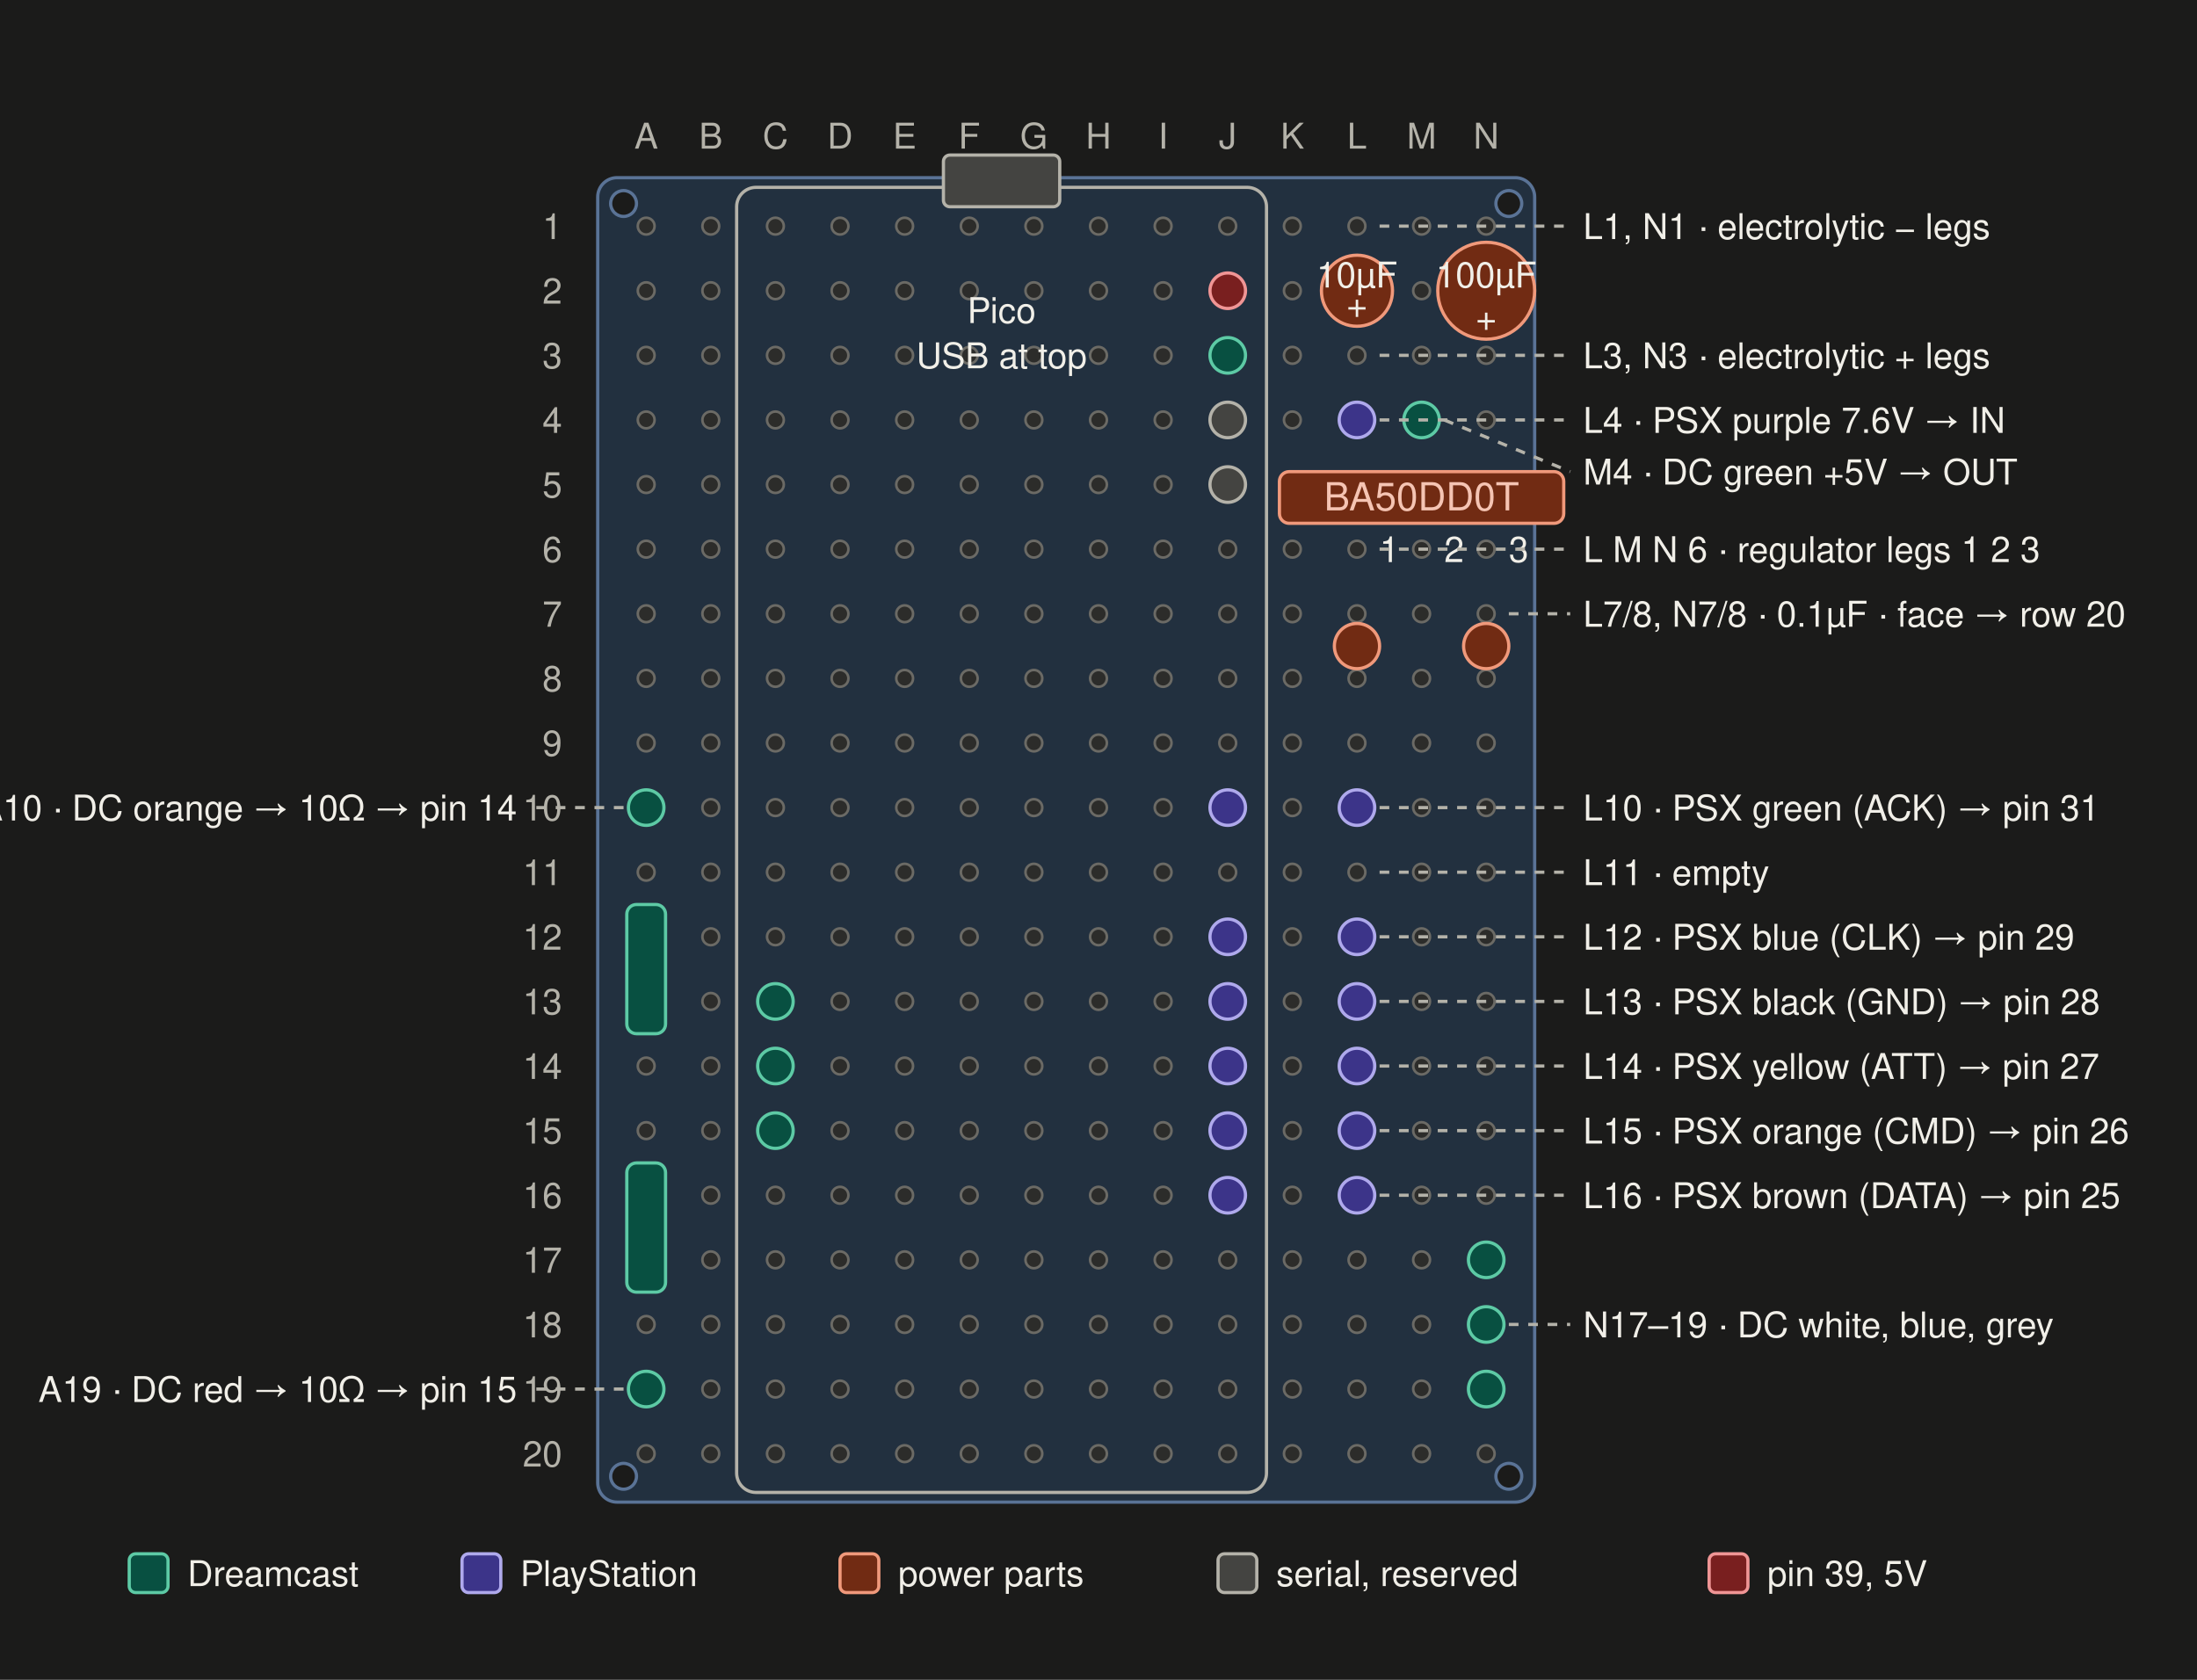
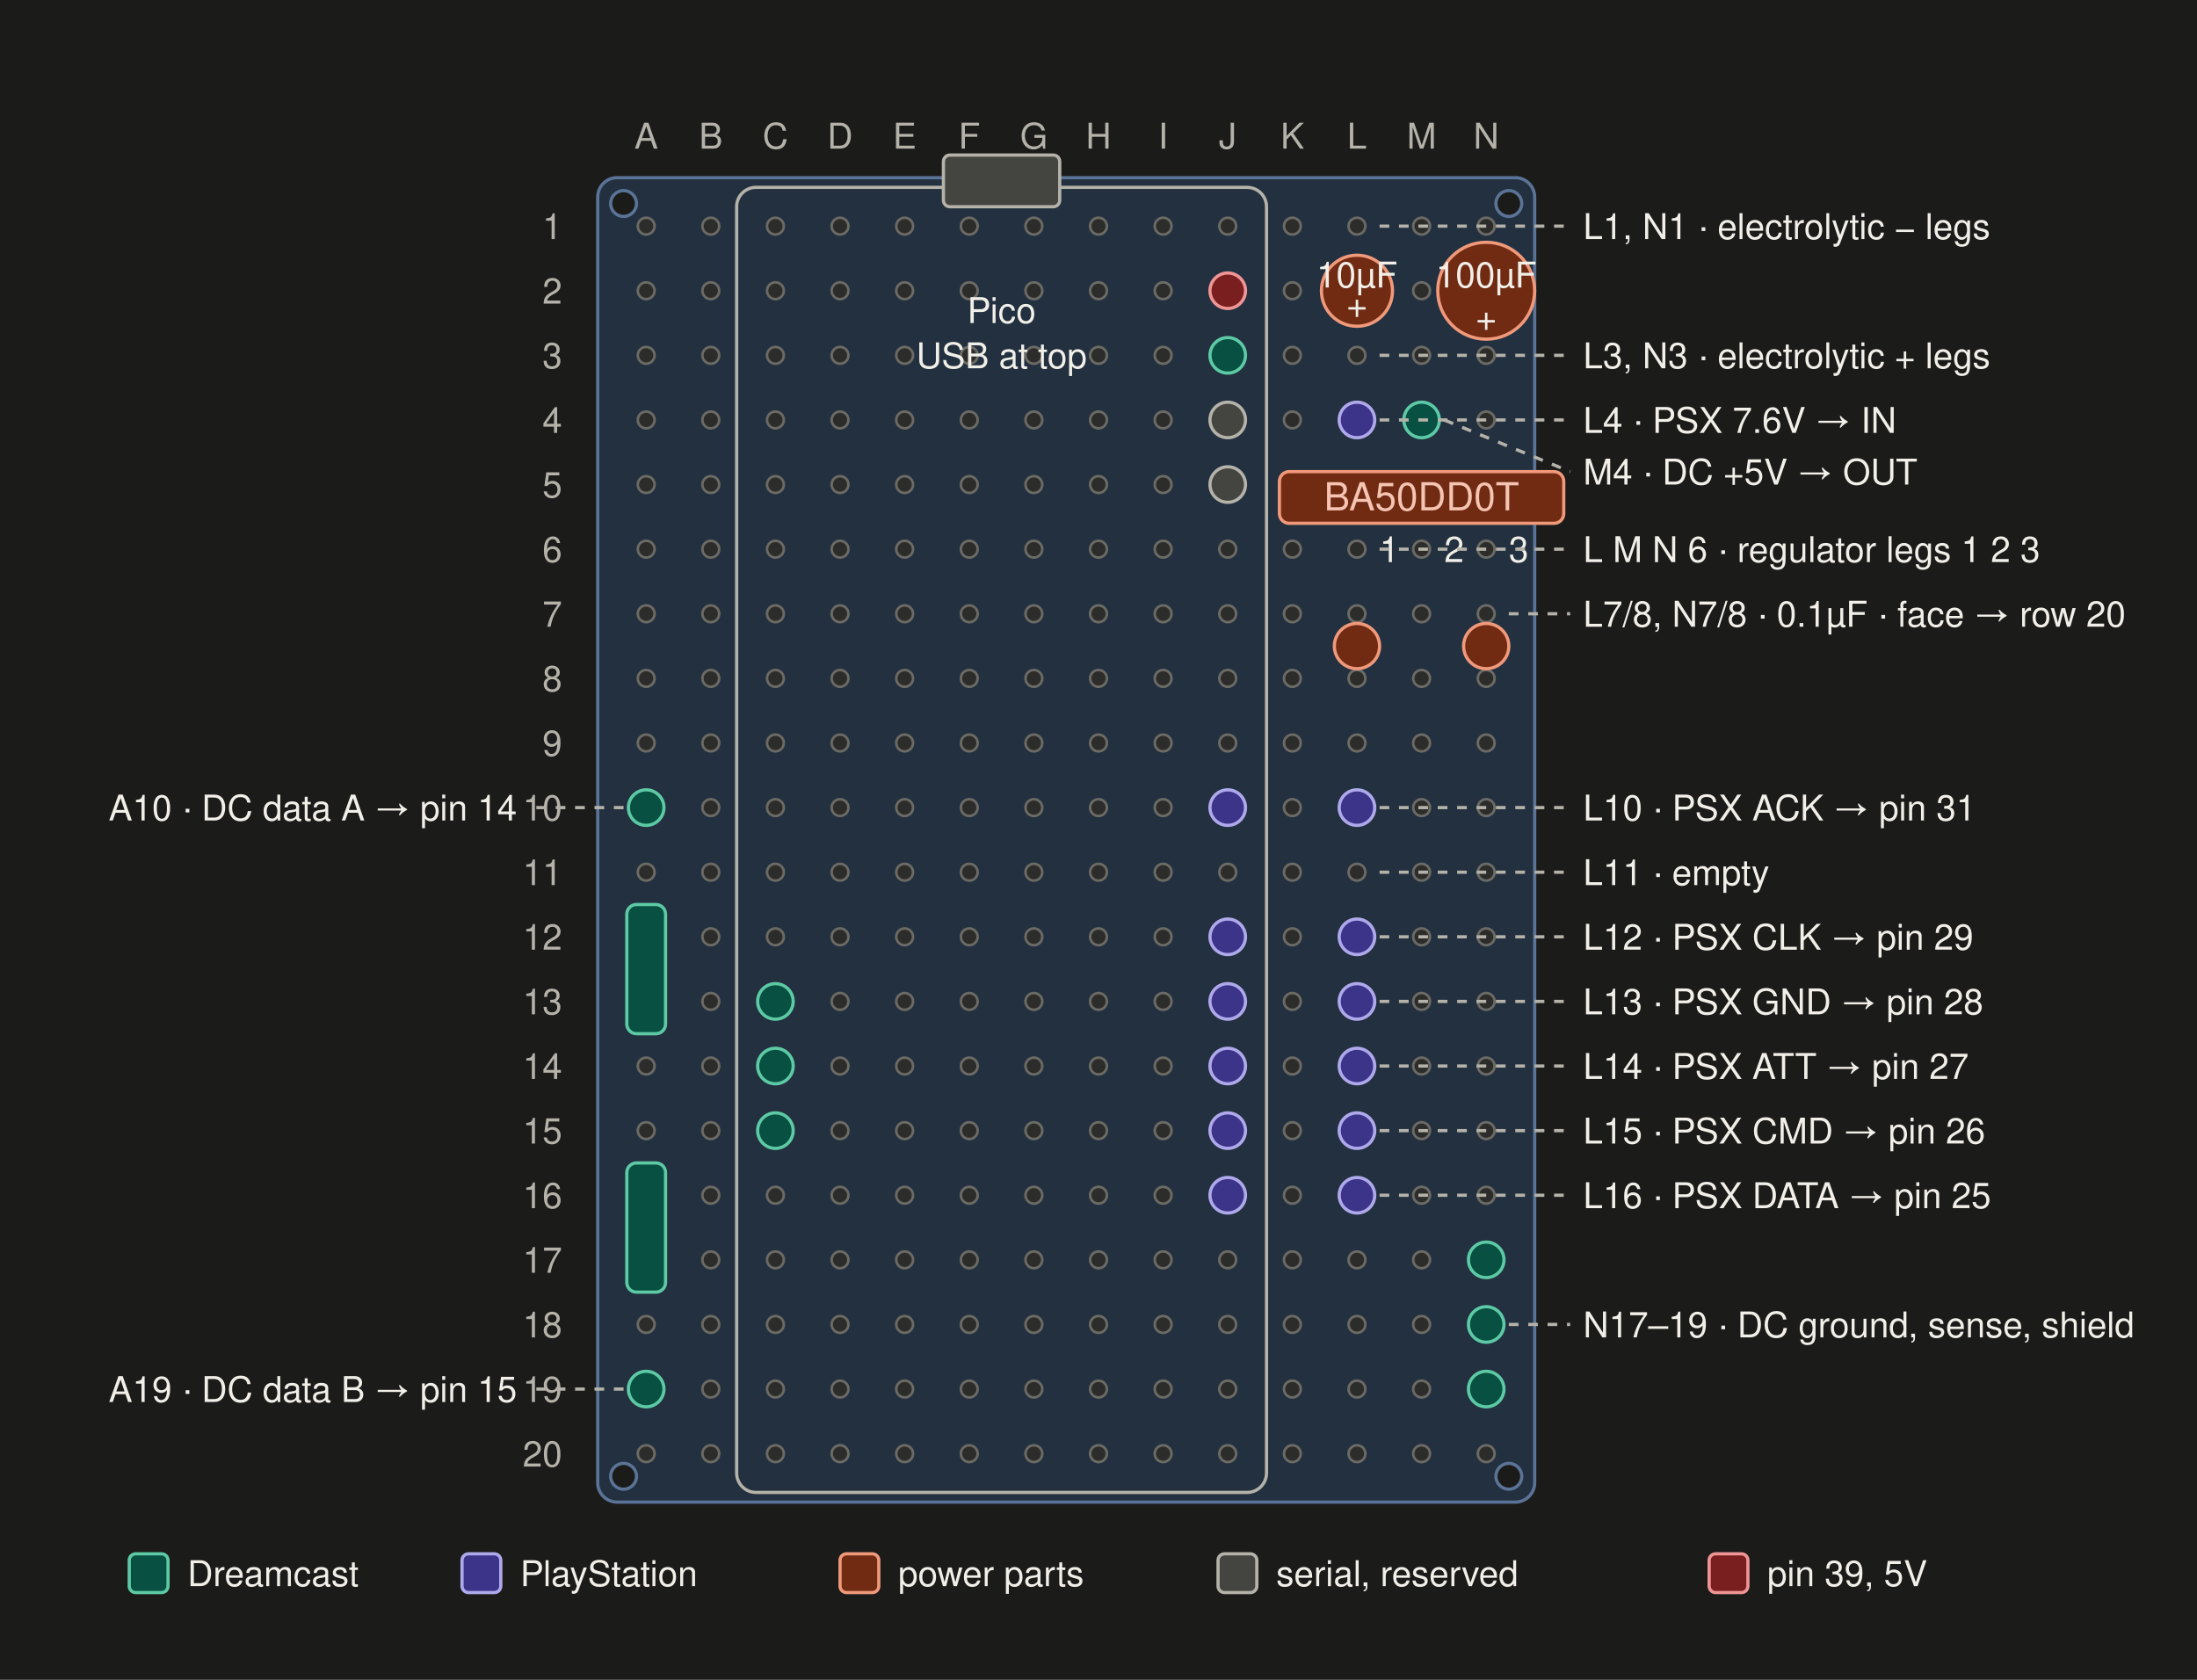
<svg xmlns="http://www.w3.org/2000/svg" width="680" height="520" viewBox="0 0 680 520" role="img">
  <style>
text { font-family: "Segoe UI", "Helvetica Neue", Helvetica, Arial, sans-serif; }
.th { font-size: 14px; font-weight: 600; } .ts { font-size: 12px; font-weight: 400; } .tt { font-size: 11px; font-weight: 400; }
.leader { stroke: #B4B2A9; stroke-width: 1; stroke-dasharray: 3 3; fill: none; }
.axis { fill: #B4B2A9; } .t { fill: #F1EFE8; }
.gray rect, .gray circle { fill: #444441; stroke: #B4B2A9; stroke-width: 1; } .gray .th, .gray .t { fill: #F1EFE8; } .gray .ts, .gray .tt { fill: #B4B2A9; }
.teal rect, .teal circle { fill: #085041; stroke: #5DCAA5; stroke-width: 1; } .teal .th, .teal .t { fill: #E1F5EE; } .teal .ts, .teal .tt { fill: #9FE1CB; }
.purple rect, .purple circle { fill: #3C3489; stroke: #AFA9EC; stroke-width: 1; } .purple .th, .purple .t { fill: #EEEDFE; } .purple .ts, .purple .tt { fill: #CECBF6; }
.coral rect, .coral circle { fill: #712B13; stroke: #F0997B; stroke-width: 1; } .coral .th, .coral .t { fill: #FAECE7; } .coral .ts, .coral .tt { fill: #F5C4B3; }
.red rect, .red circle { fill: #791F1F; stroke: #F09595; stroke-width: 1; } .red .th, .red .t { fill: #FCEBEB; } .red .ts, .red .tt { fill: #F7C1C1; }
</style>
  <rect x="0" y="0" width="680" height="520" fill="#1b1b1a" />
  <rect x="185" y="55" width="290" height="410" rx="6" fill="#22303F" stroke="#5A7396" stroke-width="1" />
  <circle cx="193" cy="63" r="4" fill="#1b1b1a" stroke="#5A7396" stroke-width="1" />
  <circle cx="467" cy="63" r="4" fill="#1b1b1a" stroke="#5A7396" stroke-width="1" />
  <circle cx="193" cy="457" r="4" fill="#1b1b1a" stroke="#5A7396" stroke-width="1" />
  <circle cx="467" cy="457" r="4" fill="#1b1b1a" stroke="#5A7396" stroke-width="1" />
  <text class="tt axis" x="200" y="46" text-anchor="middle">A</text>
  <text class="tt axis" x="220" y="46" text-anchor="middle">B</text>
  <text class="tt axis" x="240" y="46" text-anchor="middle">C</text>
  <text class="tt axis" x="260" y="46" text-anchor="middle">D</text>
  <text class="tt axis" x="280" y="46" text-anchor="middle">E</text>
  <text class="tt axis" x="300" y="46" text-anchor="middle">F</text>
  <text class="tt axis" x="320" y="46" text-anchor="middle">G</text>
  <text class="tt axis" x="340" y="46" text-anchor="middle">H</text>
  <text class="tt axis" x="360" y="46" text-anchor="middle">I</text>
  <text class="tt axis" x="380" y="46" text-anchor="middle">J</text>
  <text class="tt axis" x="400" y="46" text-anchor="middle">K</text>
  <text class="tt axis" x="420" y="46" text-anchor="middle">L</text>
  <text class="tt axis" x="440" y="46" text-anchor="middle">M</text>
  <text class="tt axis" x="460" y="46" text-anchor="middle">N</text>
  <text class="tt axis" x="174" y="74" text-anchor="end">1</text>
  <text class="tt axis" x="174" y="94" text-anchor="end">2</text>
  <text class="tt axis" x="174" y="114" text-anchor="end">3</text>
  <text class="tt axis" x="174" y="134" text-anchor="end">4</text>
  <text class="tt axis" x="174" y="154" text-anchor="end">5</text>
  <text class="tt axis" x="174" y="174" text-anchor="end">6</text>
  <text class="tt axis" x="174" y="194" text-anchor="end">7</text>
  <text class="tt axis" x="174" y="214" text-anchor="end">8</text>
  <text class="tt axis" x="174" y="234" text-anchor="end">9</text>
  <text class="tt axis" x="174" y="254" text-anchor="end">10</text>
  <text class="tt axis" x="174" y="274" text-anchor="end">11</text>
  <text class="tt axis" x="174" y="294" text-anchor="end">12</text>
  <text class="tt axis" x="174" y="314" text-anchor="end">13</text>
  <text class="tt axis" x="174" y="334" text-anchor="end">14</text>
  <text class="tt axis" x="174" y="354" text-anchor="end">15</text>
  <text class="tt axis" x="174" y="374" text-anchor="end">16</text>
  <text class="tt axis" x="174" y="394" text-anchor="end">17</text>
  <text class="tt axis" x="174" y="414" text-anchor="end">18</text>
  <text class="tt axis" x="174" y="434" text-anchor="end">19</text>
  <text class="tt axis" x="174" y="454" text-anchor="end">20</text>
  <circle cx="200" cy="70" r="2.6" fill="#2C2C2A" stroke="#6b6a65" stroke-width="0.8" />
  <circle cx="200" cy="90" r="2.6" fill="#2C2C2A" stroke="#6b6a65" stroke-width="0.8" />
  <circle cx="200" cy="110" r="2.6" fill="#2C2C2A" stroke="#6b6a65" stroke-width="0.8" />
  <circle cx="200" cy="130" r="2.6" fill="#2C2C2A" stroke="#6b6a65" stroke-width="0.8" />
  <circle cx="200" cy="150" r="2.6" fill="#2C2C2A" stroke="#6b6a65" stroke-width="0.8" />
  <circle cx="200" cy="170" r="2.6" fill="#2C2C2A" stroke="#6b6a65" stroke-width="0.8" />
  <circle cx="200" cy="190" r="2.6" fill="#2C2C2A" stroke="#6b6a65" stroke-width="0.8" />
  <circle cx="200" cy="210" r="2.6" fill="#2C2C2A" stroke="#6b6a65" stroke-width="0.8" />
  <circle cx="200" cy="230" r="2.6" fill="#2C2C2A" stroke="#6b6a65" stroke-width="0.8" />
  <circle cx="200" cy="250" r="2.6" fill="#2C2C2A" stroke="#6b6a65" stroke-width="0.8" />
  <circle cx="200" cy="270" r="2.6" fill="#2C2C2A" stroke="#6b6a65" stroke-width="0.8" />
  <circle cx="200" cy="290" r="2.6" fill="#2C2C2A" stroke="#6b6a65" stroke-width="0.8" />
  <circle cx="200" cy="310" r="2.6" fill="#2C2C2A" stroke="#6b6a65" stroke-width="0.8" />
  <circle cx="200" cy="330" r="2.6" fill="#2C2C2A" stroke="#6b6a65" stroke-width="0.8" />
  <circle cx="200" cy="350" r="2.6" fill="#2C2C2A" stroke="#6b6a65" stroke-width="0.8" />
  <circle cx="200" cy="370" r="2.6" fill="#2C2C2A" stroke="#6b6a65" stroke-width="0.8" />
  <circle cx="200" cy="390" r="2.6" fill="#2C2C2A" stroke="#6b6a65" stroke-width="0.8" />
  <circle cx="200" cy="410" r="2.6" fill="#2C2C2A" stroke="#6b6a65" stroke-width="0.8" />
  <circle cx="200" cy="430" r="2.6" fill="#2C2C2A" stroke="#6b6a65" stroke-width="0.8" />
  <circle cx="200" cy="450" r="2.6" fill="#2C2C2A" stroke="#6b6a65" stroke-width="0.8" />
  <circle cx="220" cy="70" r="2.6" fill="#2C2C2A" stroke="#6b6a65" stroke-width="0.8" />
  <circle cx="220" cy="90" r="2.6" fill="#2C2C2A" stroke="#6b6a65" stroke-width="0.8" />
  <circle cx="220" cy="110" r="2.6" fill="#2C2C2A" stroke="#6b6a65" stroke-width="0.8" />
  <circle cx="220" cy="130" r="2.6" fill="#2C2C2A" stroke="#6b6a65" stroke-width="0.8" />
  <circle cx="220" cy="150" r="2.6" fill="#2C2C2A" stroke="#6b6a65" stroke-width="0.8" />
  <circle cx="220" cy="170" r="2.6" fill="#2C2C2A" stroke="#6b6a65" stroke-width="0.8" />
  <circle cx="220" cy="190" r="2.6" fill="#2C2C2A" stroke="#6b6a65" stroke-width="0.8" />
  <circle cx="220" cy="210" r="2.6" fill="#2C2C2A" stroke="#6b6a65" stroke-width="0.8" />
  <circle cx="220" cy="230" r="2.6" fill="#2C2C2A" stroke="#6b6a65" stroke-width="0.8" />
  <circle cx="220" cy="250" r="2.6" fill="#2C2C2A" stroke="#6b6a65" stroke-width="0.8" />
  <circle cx="220" cy="270" r="2.6" fill="#2C2C2A" stroke="#6b6a65" stroke-width="0.8" />
  <circle cx="220" cy="290" r="2.6" fill="#2C2C2A" stroke="#6b6a65" stroke-width="0.8" />
  <circle cx="220" cy="310" r="2.6" fill="#2C2C2A" stroke="#6b6a65" stroke-width="0.8" />
  <circle cx="220" cy="330" r="2.6" fill="#2C2C2A" stroke="#6b6a65" stroke-width="0.8" />
  <circle cx="220" cy="350" r="2.6" fill="#2C2C2A" stroke="#6b6a65" stroke-width="0.8" />
  <circle cx="220" cy="370" r="2.6" fill="#2C2C2A" stroke="#6b6a65" stroke-width="0.8" />
  <circle cx="220" cy="390" r="2.6" fill="#2C2C2A" stroke="#6b6a65" stroke-width="0.8" />
  <circle cx="220" cy="410" r="2.6" fill="#2C2C2A" stroke="#6b6a65" stroke-width="0.8" />
  <circle cx="220" cy="430" r="2.6" fill="#2C2C2A" stroke="#6b6a65" stroke-width="0.8" />
  <circle cx="220" cy="450" r="2.6" fill="#2C2C2A" stroke="#6b6a65" stroke-width="0.8" />
  <circle cx="240" cy="70" r="2.6" fill="#2C2C2A" stroke="#6b6a65" stroke-width="0.8" />
  <circle cx="240" cy="90" r="2.6" fill="#2C2C2A" stroke="#6b6a65" stroke-width="0.8" />
  <circle cx="240" cy="110" r="2.6" fill="#2C2C2A" stroke="#6b6a65" stroke-width="0.8" />
  <circle cx="240" cy="130" r="2.6" fill="#2C2C2A" stroke="#6b6a65" stroke-width="0.8" />
  <circle cx="240" cy="150" r="2.6" fill="#2C2C2A" stroke="#6b6a65" stroke-width="0.8" />
  <circle cx="240" cy="170" r="2.6" fill="#2C2C2A" stroke="#6b6a65" stroke-width="0.8" />
  <circle cx="240" cy="190" r="2.6" fill="#2C2C2A" stroke="#6b6a65" stroke-width="0.8" />
  <circle cx="240" cy="210" r="2.6" fill="#2C2C2A" stroke="#6b6a65" stroke-width="0.8" />
  <circle cx="240" cy="230" r="2.6" fill="#2C2C2A" stroke="#6b6a65" stroke-width="0.8" />
  <circle cx="240" cy="250" r="2.6" fill="#2C2C2A" stroke="#6b6a65" stroke-width="0.8" />
  <circle cx="240" cy="270" r="2.6" fill="#2C2C2A" stroke="#6b6a65" stroke-width="0.8" />
  <circle cx="240" cy="290" r="2.6" fill="#2C2C2A" stroke="#6b6a65" stroke-width="0.8" />
  <circle cx="240" cy="310" r="2.6" fill="#2C2C2A" stroke="#6b6a65" stroke-width="0.8" />
  <circle cx="240" cy="330" r="2.6" fill="#2C2C2A" stroke="#6b6a65" stroke-width="0.8" />
  <circle cx="240" cy="350" r="2.6" fill="#2C2C2A" stroke="#6b6a65" stroke-width="0.8" />
  <circle cx="240" cy="370" r="2.6" fill="#2C2C2A" stroke="#6b6a65" stroke-width="0.8" />
  <circle cx="240" cy="390" r="2.6" fill="#2C2C2A" stroke="#6b6a65" stroke-width="0.8" />
  <circle cx="240" cy="410" r="2.6" fill="#2C2C2A" stroke="#6b6a65" stroke-width="0.8" />
  <circle cx="240" cy="430" r="2.6" fill="#2C2C2A" stroke="#6b6a65" stroke-width="0.8" />
  <circle cx="240" cy="450" r="2.6" fill="#2C2C2A" stroke="#6b6a65" stroke-width="0.8" />
  <circle cx="260" cy="70" r="2.6" fill="#2C2C2A" stroke="#6b6a65" stroke-width="0.8" />
  <circle cx="260" cy="90" r="2.6" fill="#2C2C2A" stroke="#6b6a65" stroke-width="0.8" />
  <circle cx="260" cy="110" r="2.6" fill="#2C2C2A" stroke="#6b6a65" stroke-width="0.8" />
  <circle cx="260" cy="130" r="2.6" fill="#2C2C2A" stroke="#6b6a65" stroke-width="0.8" />
  <circle cx="260" cy="150" r="2.6" fill="#2C2C2A" stroke="#6b6a65" stroke-width="0.8" />
  <circle cx="260" cy="170" r="2.6" fill="#2C2C2A" stroke="#6b6a65" stroke-width="0.8" />
  <circle cx="260" cy="190" r="2.6" fill="#2C2C2A" stroke="#6b6a65" stroke-width="0.8" />
  <circle cx="260" cy="210" r="2.6" fill="#2C2C2A" stroke="#6b6a65" stroke-width="0.8" />
  <circle cx="260" cy="230" r="2.6" fill="#2C2C2A" stroke="#6b6a65" stroke-width="0.8" />
  <circle cx="260" cy="250" r="2.6" fill="#2C2C2A" stroke="#6b6a65" stroke-width="0.8" />
  <circle cx="260" cy="270" r="2.6" fill="#2C2C2A" stroke="#6b6a65" stroke-width="0.8" />
  <circle cx="260" cy="290" r="2.6" fill="#2C2C2A" stroke="#6b6a65" stroke-width="0.8" />
  <circle cx="260" cy="310" r="2.6" fill="#2C2C2A" stroke="#6b6a65" stroke-width="0.8" />
  <circle cx="260" cy="330" r="2.6" fill="#2C2C2A" stroke="#6b6a65" stroke-width="0.8" />
  <circle cx="260" cy="350" r="2.6" fill="#2C2C2A" stroke="#6b6a65" stroke-width="0.8" />
  <circle cx="260" cy="370" r="2.6" fill="#2C2C2A" stroke="#6b6a65" stroke-width="0.8" />
  <circle cx="260" cy="390" r="2.6" fill="#2C2C2A" stroke="#6b6a65" stroke-width="0.8" />
  <circle cx="260" cy="410" r="2.6" fill="#2C2C2A" stroke="#6b6a65" stroke-width="0.8" />
  <circle cx="260" cy="430" r="2.6" fill="#2C2C2A" stroke="#6b6a65" stroke-width="0.8" />
  <circle cx="260" cy="450" r="2.6" fill="#2C2C2A" stroke="#6b6a65" stroke-width="0.8" />
  <circle cx="280" cy="70" r="2.6" fill="#2C2C2A" stroke="#6b6a65" stroke-width="0.8" />
  <circle cx="280" cy="90" r="2.6" fill="#2C2C2A" stroke="#6b6a65" stroke-width="0.8" />
  <circle cx="280" cy="110" r="2.6" fill="#2C2C2A" stroke="#6b6a65" stroke-width="0.8" />
  <circle cx="280" cy="130" r="2.6" fill="#2C2C2A" stroke="#6b6a65" stroke-width="0.8" />
  <circle cx="280" cy="150" r="2.6" fill="#2C2C2A" stroke="#6b6a65" stroke-width="0.8" />
  <circle cx="280" cy="170" r="2.6" fill="#2C2C2A" stroke="#6b6a65" stroke-width="0.8" />
  <circle cx="280" cy="190" r="2.6" fill="#2C2C2A" stroke="#6b6a65" stroke-width="0.8" />
  <circle cx="280" cy="210" r="2.6" fill="#2C2C2A" stroke="#6b6a65" stroke-width="0.8" />
  <circle cx="280" cy="230" r="2.6" fill="#2C2C2A" stroke="#6b6a65" stroke-width="0.8" />
  <circle cx="280" cy="250" r="2.6" fill="#2C2C2A" stroke="#6b6a65" stroke-width="0.8" />
  <circle cx="280" cy="270" r="2.6" fill="#2C2C2A" stroke="#6b6a65" stroke-width="0.8" />
  <circle cx="280" cy="290" r="2.6" fill="#2C2C2A" stroke="#6b6a65" stroke-width="0.8" />
  <circle cx="280" cy="310" r="2.6" fill="#2C2C2A" stroke="#6b6a65" stroke-width="0.8" />
  <circle cx="280" cy="330" r="2.6" fill="#2C2C2A" stroke="#6b6a65" stroke-width="0.8" />
  <circle cx="280" cy="350" r="2.6" fill="#2C2C2A" stroke="#6b6a65" stroke-width="0.8" />
  <circle cx="280" cy="370" r="2.6" fill="#2C2C2A" stroke="#6b6a65" stroke-width="0.8" />
  <circle cx="280" cy="390" r="2.6" fill="#2C2C2A" stroke="#6b6a65" stroke-width="0.8" />
  <circle cx="280" cy="410" r="2.6" fill="#2C2C2A" stroke="#6b6a65" stroke-width="0.8" />
  <circle cx="280" cy="430" r="2.6" fill="#2C2C2A" stroke="#6b6a65" stroke-width="0.8" />
  <circle cx="280" cy="450" r="2.6" fill="#2C2C2A" stroke="#6b6a65" stroke-width="0.8" />
  <circle cx="300" cy="70" r="2.6" fill="#2C2C2A" stroke="#6b6a65" stroke-width="0.8" />
  <circle cx="300" cy="90" r="2.6" fill="#2C2C2A" stroke="#6b6a65" stroke-width="0.8" />
  <circle cx="300" cy="110" r="2.6" fill="#2C2C2A" stroke="#6b6a65" stroke-width="0.8" />
  <circle cx="300" cy="130" r="2.6" fill="#2C2C2A" stroke="#6b6a65" stroke-width="0.8" />
  <circle cx="300" cy="150" r="2.6" fill="#2C2C2A" stroke="#6b6a65" stroke-width="0.8" />
  <circle cx="300" cy="170" r="2.6" fill="#2C2C2A" stroke="#6b6a65" stroke-width="0.8" />
  <circle cx="300" cy="190" r="2.6" fill="#2C2C2A" stroke="#6b6a65" stroke-width="0.8" />
  <circle cx="300" cy="210" r="2.6" fill="#2C2C2A" stroke="#6b6a65" stroke-width="0.8" />
  <circle cx="300" cy="230" r="2.6" fill="#2C2C2A" stroke="#6b6a65" stroke-width="0.8" />
  <circle cx="300" cy="250" r="2.6" fill="#2C2C2A" stroke="#6b6a65" stroke-width="0.8" />
  <circle cx="300" cy="270" r="2.6" fill="#2C2C2A" stroke="#6b6a65" stroke-width="0.8" />
  <circle cx="300" cy="290" r="2.6" fill="#2C2C2A" stroke="#6b6a65" stroke-width="0.8" />
  <circle cx="300" cy="310" r="2.6" fill="#2C2C2A" stroke="#6b6a65" stroke-width="0.8" />
  <circle cx="300" cy="330" r="2.6" fill="#2C2C2A" stroke="#6b6a65" stroke-width="0.8" />
  <circle cx="300" cy="350" r="2.6" fill="#2C2C2A" stroke="#6b6a65" stroke-width="0.8" />
  <circle cx="300" cy="370" r="2.6" fill="#2C2C2A" stroke="#6b6a65" stroke-width="0.8" />
  <circle cx="300" cy="390" r="2.6" fill="#2C2C2A" stroke="#6b6a65" stroke-width="0.8" />
  <circle cx="300" cy="410" r="2.6" fill="#2C2C2A" stroke="#6b6a65" stroke-width="0.8" />
  <circle cx="300" cy="430" r="2.6" fill="#2C2C2A" stroke="#6b6a65" stroke-width="0.8" />
  <circle cx="300" cy="450" r="2.6" fill="#2C2C2A" stroke="#6b6a65" stroke-width="0.8" />
  <circle cx="320" cy="70" r="2.6" fill="#2C2C2A" stroke="#6b6a65" stroke-width="0.8" />
  <circle cx="320" cy="90" r="2.6" fill="#2C2C2A" stroke="#6b6a65" stroke-width="0.8" />
  <circle cx="320" cy="110" r="2.6" fill="#2C2C2A" stroke="#6b6a65" stroke-width="0.8" />
  <circle cx="320" cy="130" r="2.6" fill="#2C2C2A" stroke="#6b6a65" stroke-width="0.8" />
  <circle cx="320" cy="150" r="2.6" fill="#2C2C2A" stroke="#6b6a65" stroke-width="0.8" />
  <circle cx="320" cy="170" r="2.6" fill="#2C2C2A" stroke="#6b6a65" stroke-width="0.8" />
  <circle cx="320" cy="190" r="2.6" fill="#2C2C2A" stroke="#6b6a65" stroke-width="0.8" />
  <circle cx="320" cy="210" r="2.6" fill="#2C2C2A" stroke="#6b6a65" stroke-width="0.8" />
  <circle cx="320" cy="230" r="2.6" fill="#2C2C2A" stroke="#6b6a65" stroke-width="0.8" />
  <circle cx="320" cy="250" r="2.6" fill="#2C2C2A" stroke="#6b6a65" stroke-width="0.8" />
  <circle cx="320" cy="270" r="2.6" fill="#2C2C2A" stroke="#6b6a65" stroke-width="0.8" />
  <circle cx="320" cy="290" r="2.6" fill="#2C2C2A" stroke="#6b6a65" stroke-width="0.8" />
  <circle cx="320" cy="310" r="2.6" fill="#2C2C2A" stroke="#6b6a65" stroke-width="0.8" />
  <circle cx="320" cy="330" r="2.6" fill="#2C2C2A" stroke="#6b6a65" stroke-width="0.8" />
  <circle cx="320" cy="350" r="2.6" fill="#2C2C2A" stroke="#6b6a65" stroke-width="0.8" />
  <circle cx="320" cy="370" r="2.6" fill="#2C2C2A" stroke="#6b6a65" stroke-width="0.8" />
  <circle cx="320" cy="390" r="2.6" fill="#2C2C2A" stroke="#6b6a65" stroke-width="0.8" />
  <circle cx="320" cy="410" r="2.6" fill="#2C2C2A" stroke="#6b6a65" stroke-width="0.8" />
  <circle cx="320" cy="430" r="2.6" fill="#2C2C2A" stroke="#6b6a65" stroke-width="0.8" />
  <circle cx="320" cy="450" r="2.6" fill="#2C2C2A" stroke="#6b6a65" stroke-width="0.8" />
  <circle cx="340" cy="70" r="2.6" fill="#2C2C2A" stroke="#6b6a65" stroke-width="0.8" />
  <circle cx="340" cy="90" r="2.6" fill="#2C2C2A" stroke="#6b6a65" stroke-width="0.8" />
  <circle cx="340" cy="110" r="2.6" fill="#2C2C2A" stroke="#6b6a65" stroke-width="0.8" />
  <circle cx="340" cy="130" r="2.6" fill="#2C2C2A" stroke="#6b6a65" stroke-width="0.8" />
  <circle cx="340" cy="150" r="2.6" fill="#2C2C2A" stroke="#6b6a65" stroke-width="0.8" />
  <circle cx="340" cy="170" r="2.6" fill="#2C2C2A" stroke="#6b6a65" stroke-width="0.8" />
  <circle cx="340" cy="190" r="2.6" fill="#2C2C2A" stroke="#6b6a65" stroke-width="0.8" />
  <circle cx="340" cy="210" r="2.6" fill="#2C2C2A" stroke="#6b6a65" stroke-width="0.8" />
  <circle cx="340" cy="230" r="2.6" fill="#2C2C2A" stroke="#6b6a65" stroke-width="0.8" />
  <circle cx="340" cy="250" r="2.6" fill="#2C2C2A" stroke="#6b6a65" stroke-width="0.8" />
  <circle cx="340" cy="270" r="2.6" fill="#2C2C2A" stroke="#6b6a65" stroke-width="0.8" />
  <circle cx="340" cy="290" r="2.6" fill="#2C2C2A" stroke="#6b6a65" stroke-width="0.8" />
  <circle cx="340" cy="310" r="2.6" fill="#2C2C2A" stroke="#6b6a65" stroke-width="0.8" />
  <circle cx="340" cy="330" r="2.6" fill="#2C2C2A" stroke="#6b6a65" stroke-width="0.8" />
  <circle cx="340" cy="350" r="2.6" fill="#2C2C2A" stroke="#6b6a65" stroke-width="0.8" />
  <circle cx="340" cy="370" r="2.6" fill="#2C2C2A" stroke="#6b6a65" stroke-width="0.8" />
  <circle cx="340" cy="390" r="2.6" fill="#2C2C2A" stroke="#6b6a65" stroke-width="0.8" />
  <circle cx="340" cy="410" r="2.6" fill="#2C2C2A" stroke="#6b6a65" stroke-width="0.8" />
  <circle cx="340" cy="430" r="2.6" fill="#2C2C2A" stroke="#6b6a65" stroke-width="0.8" />
  <circle cx="340" cy="450" r="2.6" fill="#2C2C2A" stroke="#6b6a65" stroke-width="0.8" />
  <circle cx="360" cy="70" r="2.6" fill="#2C2C2A" stroke="#6b6a65" stroke-width="0.8" />
  <circle cx="360" cy="90" r="2.6" fill="#2C2C2A" stroke="#6b6a65" stroke-width="0.8" />
  <circle cx="360" cy="110" r="2.6" fill="#2C2C2A" stroke="#6b6a65" stroke-width="0.8" />
  <circle cx="360" cy="130" r="2.6" fill="#2C2C2A" stroke="#6b6a65" stroke-width="0.8" />
  <circle cx="360" cy="150" r="2.6" fill="#2C2C2A" stroke="#6b6a65" stroke-width="0.8" />
  <circle cx="360" cy="170" r="2.6" fill="#2C2C2A" stroke="#6b6a65" stroke-width="0.8" />
  <circle cx="360" cy="190" r="2.6" fill="#2C2C2A" stroke="#6b6a65" stroke-width="0.8" />
  <circle cx="360" cy="210" r="2.6" fill="#2C2C2A" stroke="#6b6a65" stroke-width="0.8" />
  <circle cx="360" cy="230" r="2.6" fill="#2C2C2A" stroke="#6b6a65" stroke-width="0.8" />
  <circle cx="360" cy="250" r="2.6" fill="#2C2C2A" stroke="#6b6a65" stroke-width="0.8" />
  <circle cx="360" cy="270" r="2.6" fill="#2C2C2A" stroke="#6b6a65" stroke-width="0.8" />
  <circle cx="360" cy="290" r="2.6" fill="#2C2C2A" stroke="#6b6a65" stroke-width="0.8" />
  <circle cx="360" cy="310" r="2.6" fill="#2C2C2A" stroke="#6b6a65" stroke-width="0.8" />
  <circle cx="360" cy="330" r="2.6" fill="#2C2C2A" stroke="#6b6a65" stroke-width="0.8" />
  <circle cx="360" cy="350" r="2.6" fill="#2C2C2A" stroke="#6b6a65" stroke-width="0.8" />
  <circle cx="360" cy="370" r="2.6" fill="#2C2C2A" stroke="#6b6a65" stroke-width="0.8" />
  <circle cx="360" cy="390" r="2.6" fill="#2C2C2A" stroke="#6b6a65" stroke-width="0.8" />
  <circle cx="360" cy="410" r="2.6" fill="#2C2C2A" stroke="#6b6a65" stroke-width="0.8" />
  <circle cx="360" cy="430" r="2.6" fill="#2C2C2A" stroke="#6b6a65" stroke-width="0.8" />
  <circle cx="360" cy="450" r="2.6" fill="#2C2C2A" stroke="#6b6a65" stroke-width="0.8" />
  <circle cx="380" cy="70" r="2.6" fill="#2C2C2A" stroke="#6b6a65" stroke-width="0.8" />
  <circle cx="380" cy="90" r="2.6" fill="#2C2C2A" stroke="#6b6a65" stroke-width="0.8" />
  <circle cx="380" cy="110" r="2.6" fill="#2C2C2A" stroke="#6b6a65" stroke-width="0.8" />
  <circle cx="380" cy="130" r="2.6" fill="#2C2C2A" stroke="#6b6a65" stroke-width="0.8" />
  <circle cx="380" cy="150" r="2.6" fill="#2C2C2A" stroke="#6b6a65" stroke-width="0.8" />
  <circle cx="380" cy="170" r="2.6" fill="#2C2C2A" stroke="#6b6a65" stroke-width="0.8" />
  <circle cx="380" cy="190" r="2.6" fill="#2C2C2A" stroke="#6b6a65" stroke-width="0.8" />
  <circle cx="380" cy="210" r="2.6" fill="#2C2C2A" stroke="#6b6a65" stroke-width="0.8" />
  <circle cx="380" cy="230" r="2.6" fill="#2C2C2A" stroke="#6b6a65" stroke-width="0.8" />
  <circle cx="380" cy="250" r="2.6" fill="#2C2C2A" stroke="#6b6a65" stroke-width="0.8" />
  <circle cx="380" cy="270" r="2.6" fill="#2C2C2A" stroke="#6b6a65" stroke-width="0.8" />
  <circle cx="380" cy="290" r="2.6" fill="#2C2C2A" stroke="#6b6a65" stroke-width="0.8" />
  <circle cx="380" cy="310" r="2.6" fill="#2C2C2A" stroke="#6b6a65" stroke-width="0.8" />
  <circle cx="380" cy="330" r="2.6" fill="#2C2C2A" stroke="#6b6a65" stroke-width="0.8" />
  <circle cx="380" cy="350" r="2.6" fill="#2C2C2A" stroke="#6b6a65" stroke-width="0.8" />
  <circle cx="380" cy="370" r="2.6" fill="#2C2C2A" stroke="#6b6a65" stroke-width="0.8" />
  <circle cx="380" cy="390" r="2.6" fill="#2C2C2A" stroke="#6b6a65" stroke-width="0.8" />
  <circle cx="380" cy="410" r="2.6" fill="#2C2C2A" stroke="#6b6a65" stroke-width="0.8" />
  <circle cx="380" cy="430" r="2.6" fill="#2C2C2A" stroke="#6b6a65" stroke-width="0.8" />
  <circle cx="380" cy="450" r="2.6" fill="#2C2C2A" stroke="#6b6a65" stroke-width="0.8" />
  <circle cx="400" cy="70" r="2.6" fill="#2C2C2A" stroke="#6b6a65" stroke-width="0.8" />
  <circle cx="400" cy="90" r="2.6" fill="#2C2C2A" stroke="#6b6a65" stroke-width="0.8" />
  <circle cx="400" cy="110" r="2.6" fill="#2C2C2A" stroke="#6b6a65" stroke-width="0.8" />
  <circle cx="400" cy="130" r="2.6" fill="#2C2C2A" stroke="#6b6a65" stroke-width="0.8" />
  <circle cx="400" cy="150" r="2.6" fill="#2C2C2A" stroke="#6b6a65" stroke-width="0.8" />
  <circle cx="400" cy="170" r="2.6" fill="#2C2C2A" stroke="#6b6a65" stroke-width="0.8" />
  <circle cx="400" cy="190" r="2.6" fill="#2C2C2A" stroke="#6b6a65" stroke-width="0.8" />
  <circle cx="400" cy="210" r="2.6" fill="#2C2C2A" stroke="#6b6a65" stroke-width="0.8" />
  <circle cx="400" cy="230" r="2.6" fill="#2C2C2A" stroke="#6b6a65" stroke-width="0.8" />
  <circle cx="400" cy="250" r="2.6" fill="#2C2C2A" stroke="#6b6a65" stroke-width="0.8" />
  <circle cx="400" cy="270" r="2.6" fill="#2C2C2A" stroke="#6b6a65" stroke-width="0.8" />
  <circle cx="400" cy="290" r="2.6" fill="#2C2C2A" stroke="#6b6a65" stroke-width="0.8" />
  <circle cx="400" cy="310" r="2.6" fill="#2C2C2A" stroke="#6b6a65" stroke-width="0.8" />
  <circle cx="400" cy="330" r="2.6" fill="#2C2C2A" stroke="#6b6a65" stroke-width="0.8" />
  <circle cx="400" cy="350" r="2.6" fill="#2C2C2A" stroke="#6b6a65" stroke-width="0.8" />
  <circle cx="400" cy="370" r="2.6" fill="#2C2C2A" stroke="#6b6a65" stroke-width="0.8" />
  <circle cx="400" cy="390" r="2.6" fill="#2C2C2A" stroke="#6b6a65" stroke-width="0.8" />
  <circle cx="400" cy="410" r="2.6" fill="#2C2C2A" stroke="#6b6a65" stroke-width="0.8" />
  <circle cx="400" cy="430" r="2.6" fill="#2C2C2A" stroke="#6b6a65" stroke-width="0.8" />
  <circle cx="400" cy="450" r="2.6" fill="#2C2C2A" stroke="#6b6a65" stroke-width="0.8" />
  <circle cx="420" cy="70" r="2.6" fill="#2C2C2A" stroke="#6b6a65" stroke-width="0.8" />
  <circle cx="420" cy="90" r="2.6" fill="#2C2C2A" stroke="#6b6a65" stroke-width="0.8" />
  <circle cx="420" cy="110" r="2.6" fill="#2C2C2A" stroke="#6b6a65" stroke-width="0.8" />
  <circle cx="420" cy="130" r="2.6" fill="#2C2C2A" stroke="#6b6a65" stroke-width="0.8" />
  <circle cx="420" cy="150" r="2.6" fill="#2C2C2A" stroke="#6b6a65" stroke-width="0.8" />
  <circle cx="420" cy="170" r="2.6" fill="#2C2C2A" stroke="#6b6a65" stroke-width="0.8" />
  <circle cx="420" cy="190" r="2.6" fill="#2C2C2A" stroke="#6b6a65" stroke-width="0.8" />
  <circle cx="420" cy="210" r="2.6" fill="#2C2C2A" stroke="#6b6a65" stroke-width="0.8" />
  <circle cx="420" cy="230" r="2.6" fill="#2C2C2A" stroke="#6b6a65" stroke-width="0.8" />
  <circle cx="420" cy="250" r="2.6" fill="#2C2C2A" stroke="#6b6a65" stroke-width="0.8" />
  <circle cx="420" cy="270" r="2.6" fill="#2C2C2A" stroke="#6b6a65" stroke-width="0.8" />
  <circle cx="420" cy="290" r="2.6" fill="#2C2C2A" stroke="#6b6a65" stroke-width="0.8" />
  <circle cx="420" cy="310" r="2.6" fill="#2C2C2A" stroke="#6b6a65" stroke-width="0.8" />
  <circle cx="420" cy="330" r="2.6" fill="#2C2C2A" stroke="#6b6a65" stroke-width="0.8" />
  <circle cx="420" cy="350" r="2.6" fill="#2C2C2A" stroke="#6b6a65" stroke-width="0.8" />
  <circle cx="420" cy="370" r="2.6" fill="#2C2C2A" stroke="#6b6a65" stroke-width="0.8" />
  <circle cx="420" cy="390" r="2.6" fill="#2C2C2A" stroke="#6b6a65" stroke-width="0.8" />
  <circle cx="420" cy="410" r="2.6" fill="#2C2C2A" stroke="#6b6a65" stroke-width="0.8" />
  <circle cx="420" cy="430" r="2.6" fill="#2C2C2A" stroke="#6b6a65" stroke-width="0.8" />
  <circle cx="420" cy="450" r="2.6" fill="#2C2C2A" stroke="#6b6a65" stroke-width="0.8" />
  <circle cx="440" cy="70" r="2.6" fill="#2C2C2A" stroke="#6b6a65" stroke-width="0.8" />
  <circle cx="440" cy="90" r="2.6" fill="#2C2C2A" stroke="#6b6a65" stroke-width="0.8" />
  <circle cx="440" cy="110" r="2.6" fill="#2C2C2A" stroke="#6b6a65" stroke-width="0.8" />
  <circle cx="440" cy="130" r="2.6" fill="#2C2C2A" stroke="#6b6a65" stroke-width="0.8" />
  <circle cx="440" cy="150" r="2.6" fill="#2C2C2A" stroke="#6b6a65" stroke-width="0.8" />
  <circle cx="440" cy="170" r="2.6" fill="#2C2C2A" stroke="#6b6a65" stroke-width="0.8" />
  <circle cx="440" cy="190" r="2.6" fill="#2C2C2A" stroke="#6b6a65" stroke-width="0.8" />
  <circle cx="440" cy="210" r="2.6" fill="#2C2C2A" stroke="#6b6a65" stroke-width="0.8" />
  <circle cx="440" cy="230" r="2.6" fill="#2C2C2A" stroke="#6b6a65" stroke-width="0.8" />
  <circle cx="440" cy="250" r="2.6" fill="#2C2C2A" stroke="#6b6a65" stroke-width="0.8" />
  <circle cx="440" cy="270" r="2.6" fill="#2C2C2A" stroke="#6b6a65" stroke-width="0.8" />
  <circle cx="440" cy="290" r="2.6" fill="#2C2C2A" stroke="#6b6a65" stroke-width="0.8" />
  <circle cx="440" cy="310" r="2.6" fill="#2C2C2A" stroke="#6b6a65" stroke-width="0.8" />
  <circle cx="440" cy="330" r="2.6" fill="#2C2C2A" stroke="#6b6a65" stroke-width="0.8" />
  <circle cx="440" cy="350" r="2.6" fill="#2C2C2A" stroke="#6b6a65" stroke-width="0.8" />
  <circle cx="440" cy="370" r="2.6" fill="#2C2C2A" stroke="#6b6a65" stroke-width="0.8" />
  <circle cx="440" cy="390" r="2.6" fill="#2C2C2A" stroke="#6b6a65" stroke-width="0.8" />
  <circle cx="440" cy="410" r="2.6" fill="#2C2C2A" stroke="#6b6a65" stroke-width="0.8" />
  <circle cx="440" cy="430" r="2.6" fill="#2C2C2A" stroke="#6b6a65" stroke-width="0.8" />
  <circle cx="440" cy="450" r="2.6" fill="#2C2C2A" stroke="#6b6a65" stroke-width="0.8" />
  <circle cx="460" cy="70" r="2.6" fill="#2C2C2A" stroke="#6b6a65" stroke-width="0.8" />
  <circle cx="460" cy="90" r="2.6" fill="#2C2C2A" stroke="#6b6a65" stroke-width="0.8" />
  <circle cx="460" cy="110" r="2.6" fill="#2C2C2A" stroke="#6b6a65" stroke-width="0.8" />
  <circle cx="460" cy="130" r="2.6" fill="#2C2C2A" stroke="#6b6a65" stroke-width="0.8" />
  <circle cx="460" cy="150" r="2.6" fill="#2C2C2A" stroke="#6b6a65" stroke-width="0.8" />
  <circle cx="460" cy="170" r="2.6" fill="#2C2C2A" stroke="#6b6a65" stroke-width="0.8" />
  <circle cx="460" cy="190" r="2.6" fill="#2C2C2A" stroke="#6b6a65" stroke-width="0.8" />
  <circle cx="460" cy="210" r="2.6" fill="#2C2C2A" stroke="#6b6a65" stroke-width="0.8" />
  <circle cx="460" cy="230" r="2.6" fill="#2C2C2A" stroke="#6b6a65" stroke-width="0.8" />
  <circle cx="460" cy="250" r="2.6" fill="#2C2C2A" stroke="#6b6a65" stroke-width="0.8" />
  <circle cx="460" cy="270" r="2.6" fill="#2C2C2A" stroke="#6b6a65" stroke-width="0.8" />
  <circle cx="460" cy="290" r="2.6" fill="#2C2C2A" stroke="#6b6a65" stroke-width="0.8" />
  <circle cx="460" cy="310" r="2.6" fill="#2C2C2A" stroke="#6b6a65" stroke-width="0.8" />
  <circle cx="460" cy="330" r="2.6" fill="#2C2C2A" stroke="#6b6a65" stroke-width="0.8" />
  <circle cx="460" cy="350" r="2.6" fill="#2C2C2A" stroke="#6b6a65" stroke-width="0.8" />
  <circle cx="460" cy="370" r="2.6" fill="#2C2C2A" stroke="#6b6a65" stroke-width="0.8" />
  <circle cx="460" cy="390" r="2.6" fill="#2C2C2A" stroke="#6b6a65" stroke-width="0.8" />
  <circle cx="460" cy="410" r="2.6" fill="#2C2C2A" stroke="#6b6a65" stroke-width="0.8" />
  <circle cx="460" cy="430" r="2.6" fill="#2C2C2A" stroke="#6b6a65" stroke-width="0.8" />
  <circle cx="460" cy="450" r="2.6" fill="#2C2C2A" stroke="#6b6a65" stroke-width="0.8" />
  <rect x="228" y="58" width="164" height="404" rx="6" fill="none" stroke="#B4B2A9" stroke-width="1" />
  <rect x="292.0" y="48" width="36" height="16" rx="2" fill="#444441" stroke="#B4B2A9" stroke-width="1" />
  <text class="tt t" x="310.0" y="100" text-anchor="middle">Pico</text>
  <text class="tt t" x="310.0" y="114" text-anchor="middle">USB at top</text>
  <g class="teal">
    <rect x="194" y="280" width="12" height="40" rx="3" />
  </g>
  <g class="teal">
    <rect x="194" y="360" width="12" height="40" rx="3" />
  </g>
  <g class="coral">
    <rect x="396.0" y="146" width="88" height="16" rx="3" />
    <text class="ts" x="440.0" y="158" text-anchor="middle">BA50DD0T</text>
  </g>
  <text class="tt t" x="427" y="174">1</text>
  <text class="tt t" x="447" y="174">2</text>
  <text class="tt t" x="467" y="174">3</text>
  <g class="coral">
    <circle cx="420" cy="90.0" r="11" />
  </g>
  <text class="tt t" x="420" y="98.0" text-anchor="middle">+</text>
  <text class="tt t" x="420" y="89.0" text-anchor="middle">10µF</text>
  <g class="coral">
    <circle cx="420" cy="200.0" r="7" />
  </g>
  <g class="coral">
    <circle cx="460" cy="200.0" r="7" />
  </g>
  <g class="coral">
    <circle cx="460" cy="90.0" r="15" />
  </g>
  <text class="tt t" x="460" y="102.0" text-anchor="middle">+</text>
  <text class="tt t" x="460" y="89.0" text-anchor="middle">100µF</text>
  <g class="teal">
    <circle cx="200" cy="250" r="5.5" />
  </g>
  <g class="teal">
    <circle cx="200" cy="430" r="5.5" />
  </g>
  <g class="purple">
    <circle cx="420" cy="130" r="5.5" />
  </g>
  <g class="teal">
    <circle cx="440" cy="130" r="5.5" />
  </g>
  <g class="purple">
    <circle cx="420" cy="250" r="5.5" />
  </g>
  <g class="purple">
    <circle cx="420" cy="290" r="5.5" />
  </g>
  <g class="purple">
    <circle cx="420" cy="310" r="5.5" />
  </g>
  <g class="purple">
    <circle cx="420" cy="330" r="5.5" />
  </g>
  <g class="purple">
    <circle cx="420" cy="350" r="5.5" />
  </g>
  <g class="purple">
    <circle cx="420" cy="370" r="5.5" />
  </g>
  <g class="teal">
    <circle cx="460" cy="390" r="5.5" />
  </g>
  <g class="teal">
    <circle cx="460" cy="410" r="5.5" />
  </g>
  <g class="teal">
    <circle cx="460" cy="430" r="5.5" />
  </g>
  <g class="teal">
    <circle cx="240" cy="310" r="5.5" />
  </g>
  <g class="teal">
    <circle cx="240" cy="330" r="5.5" />
  </g>
  <g class="teal">
    <circle cx="240" cy="350" r="5.5" />
  </g>
  <g class="red">
    <circle cx="380" cy="90" r="5.5" />
  </g>
  <g class="teal">
    <circle cx="380" cy="110" r="5.5" />
  </g>
  <g class="gray">
    <circle cx="380" cy="130" r="5.5" />
  </g>
  <g class="gray">
    <circle cx="380" cy="150" r="5.5" />
  </g>
  <g class="purple">
    <circle cx="380" cy="250" r="5.5" />
  </g>
  <g class="purple">
    <circle cx="380" cy="290" r="5.5" />
  </g>
  <g class="purple">
    <circle cx="380" cy="310" r="5.5" />
  </g>
  <g class="purple">
    <circle cx="380" cy="330" r="5.5" />
  </g>
  <g class="purple">
    <circle cx="380" cy="350" r="5.5" />
  </g>
  <g class="purple">
    <circle cx="380" cy="370" r="5.5" />
  </g>
  <line class="leader" x1="193" y1="250" x2="164" y2="250" />
-   <text class="tt t" x="160" y="254" text-anchor="end">A10 · DC orange → 10Ω → pin 14</text>
+   <text class="tt t" x="160" y="254" text-anchor="end">A10 · DC data A → pin 14</text>
  <line class="leader" x1="193" y1="430" x2="164" y2="430" />
-   <text class="tt t" x="160" y="434" text-anchor="end">A19 · DC red → 10Ω → pin 15</text>
+   <text class="tt t" x="160" y="434" text-anchor="end">A19 · DC data B → pin 15</text>
  <line class="leader" x1="427" y1="70" x2="486" y2="70" />
  <text class="tt t" x="490" y="74">L1, N1 · electrolytic − legs</text>
  <line class="leader" x1="427" y1="110" x2="486" y2="110" />
  <text class="tt t" x="490" y="114">L3, N3 · electrolytic + legs</text>
  <line class="leader" x1="427" y1="130" x2="486" y2="130" />
-   <text class="tt t" x="490" y="134">L4 · PSX purple 7.6V → IN</text>
+   <text class="tt t" x="490" y="134">L4 · PSX 7.6V → IN</text>
  <line class="leader" x1="447" y1="130" x2="486" y2="146" />
-   <text class="tt t" x="490" y="150">M4 · DC green +5V → OUT</text>
+   <text class="tt t" x="490" y="150">M4 · DC +5V → OUT</text>
  <line class="leader" x1="427" y1="170" x2="486" y2="170" />
  <text class="tt t" x="490" y="174">L M N 6 · regulator legs 1 2 3</text>
  <line class="leader" x1="467" y1="190" x2="486" y2="190" />
  <text class="tt t" x="490" y="194">L7/8, N7/8 · 0.1µF · face → row 20</text>
  <line class="leader" x1="427" y1="250" x2="486" y2="250" />
-   <text class="tt t" x="490" y="254">L10 · PSX green (ACK) → pin 31</text>
+   <text class="tt t" x="490" y="254">L10 · PSX ACK → pin 31</text>
  <line class="leader" x1="427" y1="270" x2="486" y2="270" />
  <text class="tt t" x="490" y="274">L11 · empty</text>
  <line class="leader" x1="427" y1="290" x2="486" y2="290" />
-   <text class="tt t" x="490" y="294">L12 · PSX blue (CLK) → pin 29</text>
+   <text class="tt t" x="490" y="294">L12 · PSX CLK → pin 29</text>
  <line class="leader" x1="427" y1="310" x2="486" y2="310" />
-   <text class="tt t" x="490" y="314">L13 · PSX black (GND) → pin 28</text>
+   <text class="tt t" x="490" y="314">L13 · PSX GND → pin 28</text>
  <line class="leader" x1="427" y1="330" x2="486" y2="330" />
-   <text class="tt t" x="490" y="334">L14 · PSX yellow (ATT) → pin 27</text>
+   <text class="tt t" x="490" y="334">L14 · PSX ATT → pin 27</text>
  <line class="leader" x1="427" y1="350" x2="486" y2="350" />
-   <text class="tt t" x="490" y="354">L15 · PSX orange (CMD) → pin 26</text>
+   <text class="tt t" x="490" y="354">L15 · PSX CMD → pin 26</text>
  <line class="leader" x1="427" y1="370" x2="486" y2="370" />
-   <text class="tt t" x="490" y="374">L16 · PSX brown (DATA) → pin 25</text>
+   <text class="tt t" x="490" y="374">L16 · PSX DATA → pin 25</text>
  <line class="leader" x1="467" y1="410" x2="486" y2="410" />
-   <text class="tt t" x="490" y="414">N17–19 · DC white, blue, grey</text>
+   <text class="tt t" x="490" y="414">N17–19 · DC ground, sense, shield</text>
  <g class="teal">
    <rect x="40" y="481" width="12" height="12" rx="2" />
  </g>
  <text class="tt t" x="58" y="491">Dreamcast</text>
  <g class="purple">
    <rect x="143" y="481" width="12" height="12" rx="2" />
  </g>
  <text class="tt t" x="161" y="491">PlayStation</text>
  <g class="coral">
    <rect x="260" y="481" width="12" height="12" rx="2" />
  </g>
  <text class="tt t" x="278" y="491">power parts</text>
  <g class="gray">
    <rect x="377" y="481" width="12" height="12" rx="2" />
  </g>
  <text class="tt t" x="395" y="491">serial, reserved</text>
  <g class="red">
    <rect x="529" y="481" width="12" height="12" rx="2" />
  </g>
  <text class="tt t" x="547" y="491">pin 39, 5V</text>
</svg>
